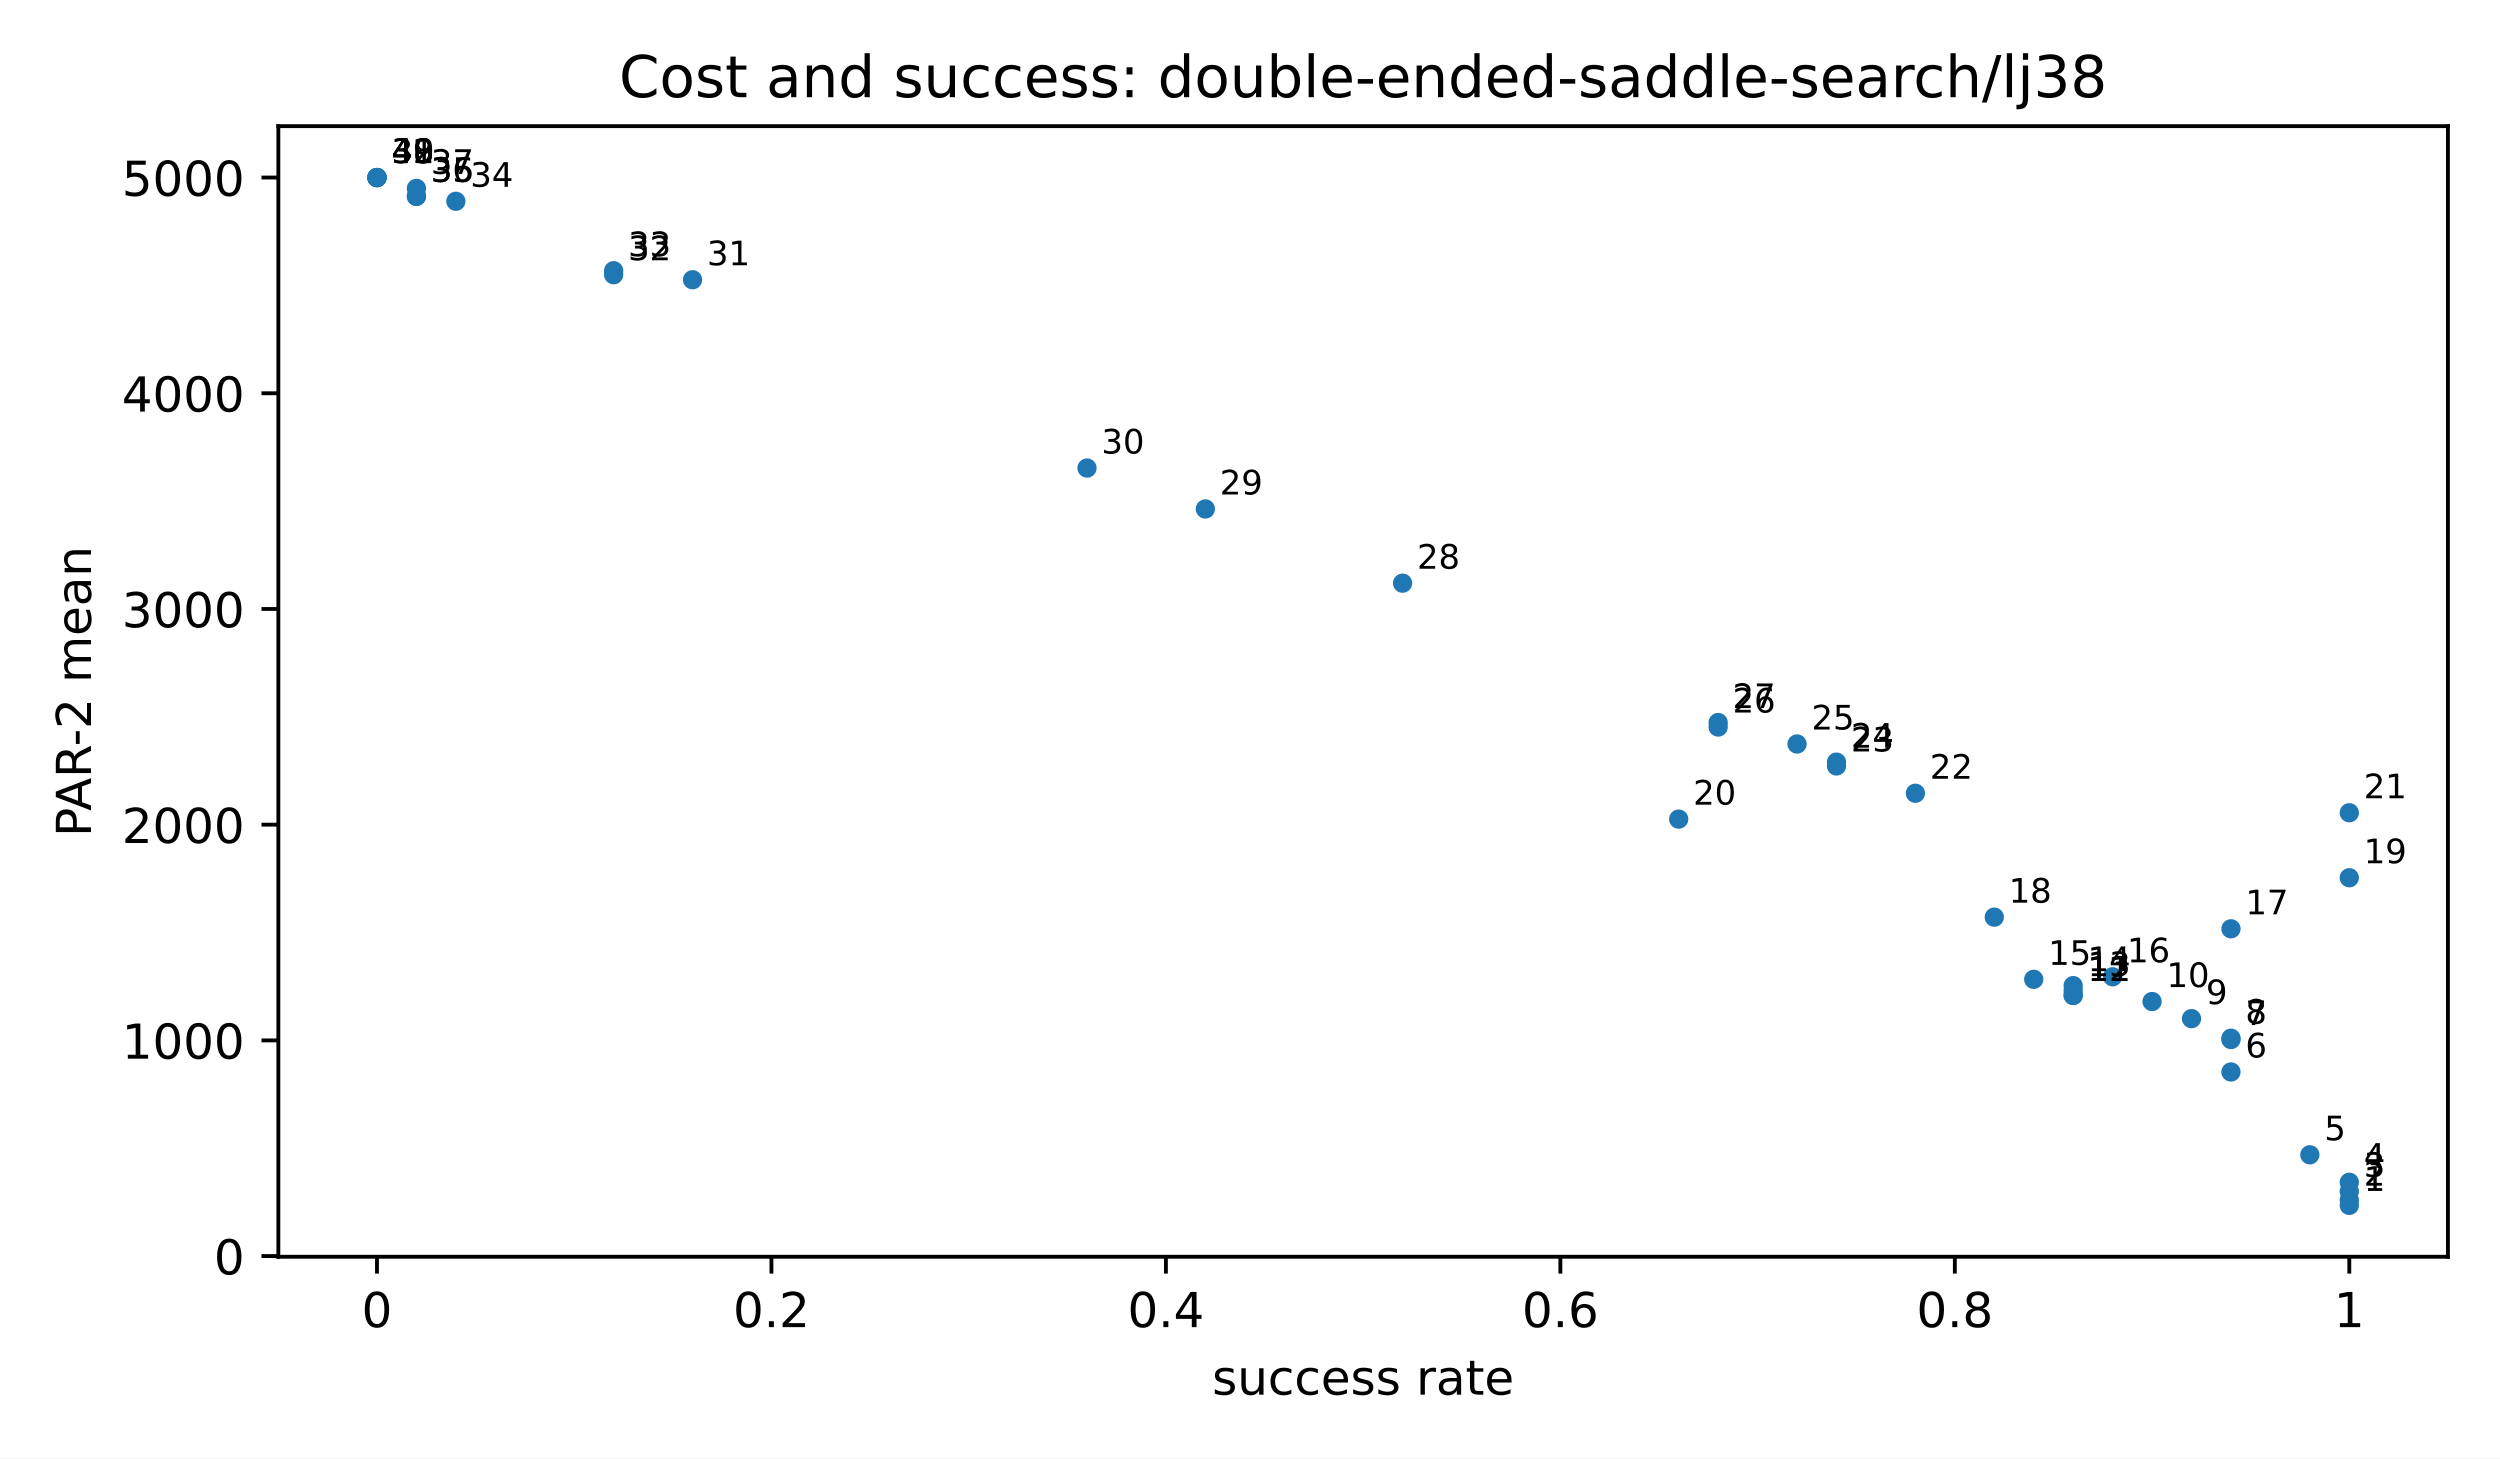
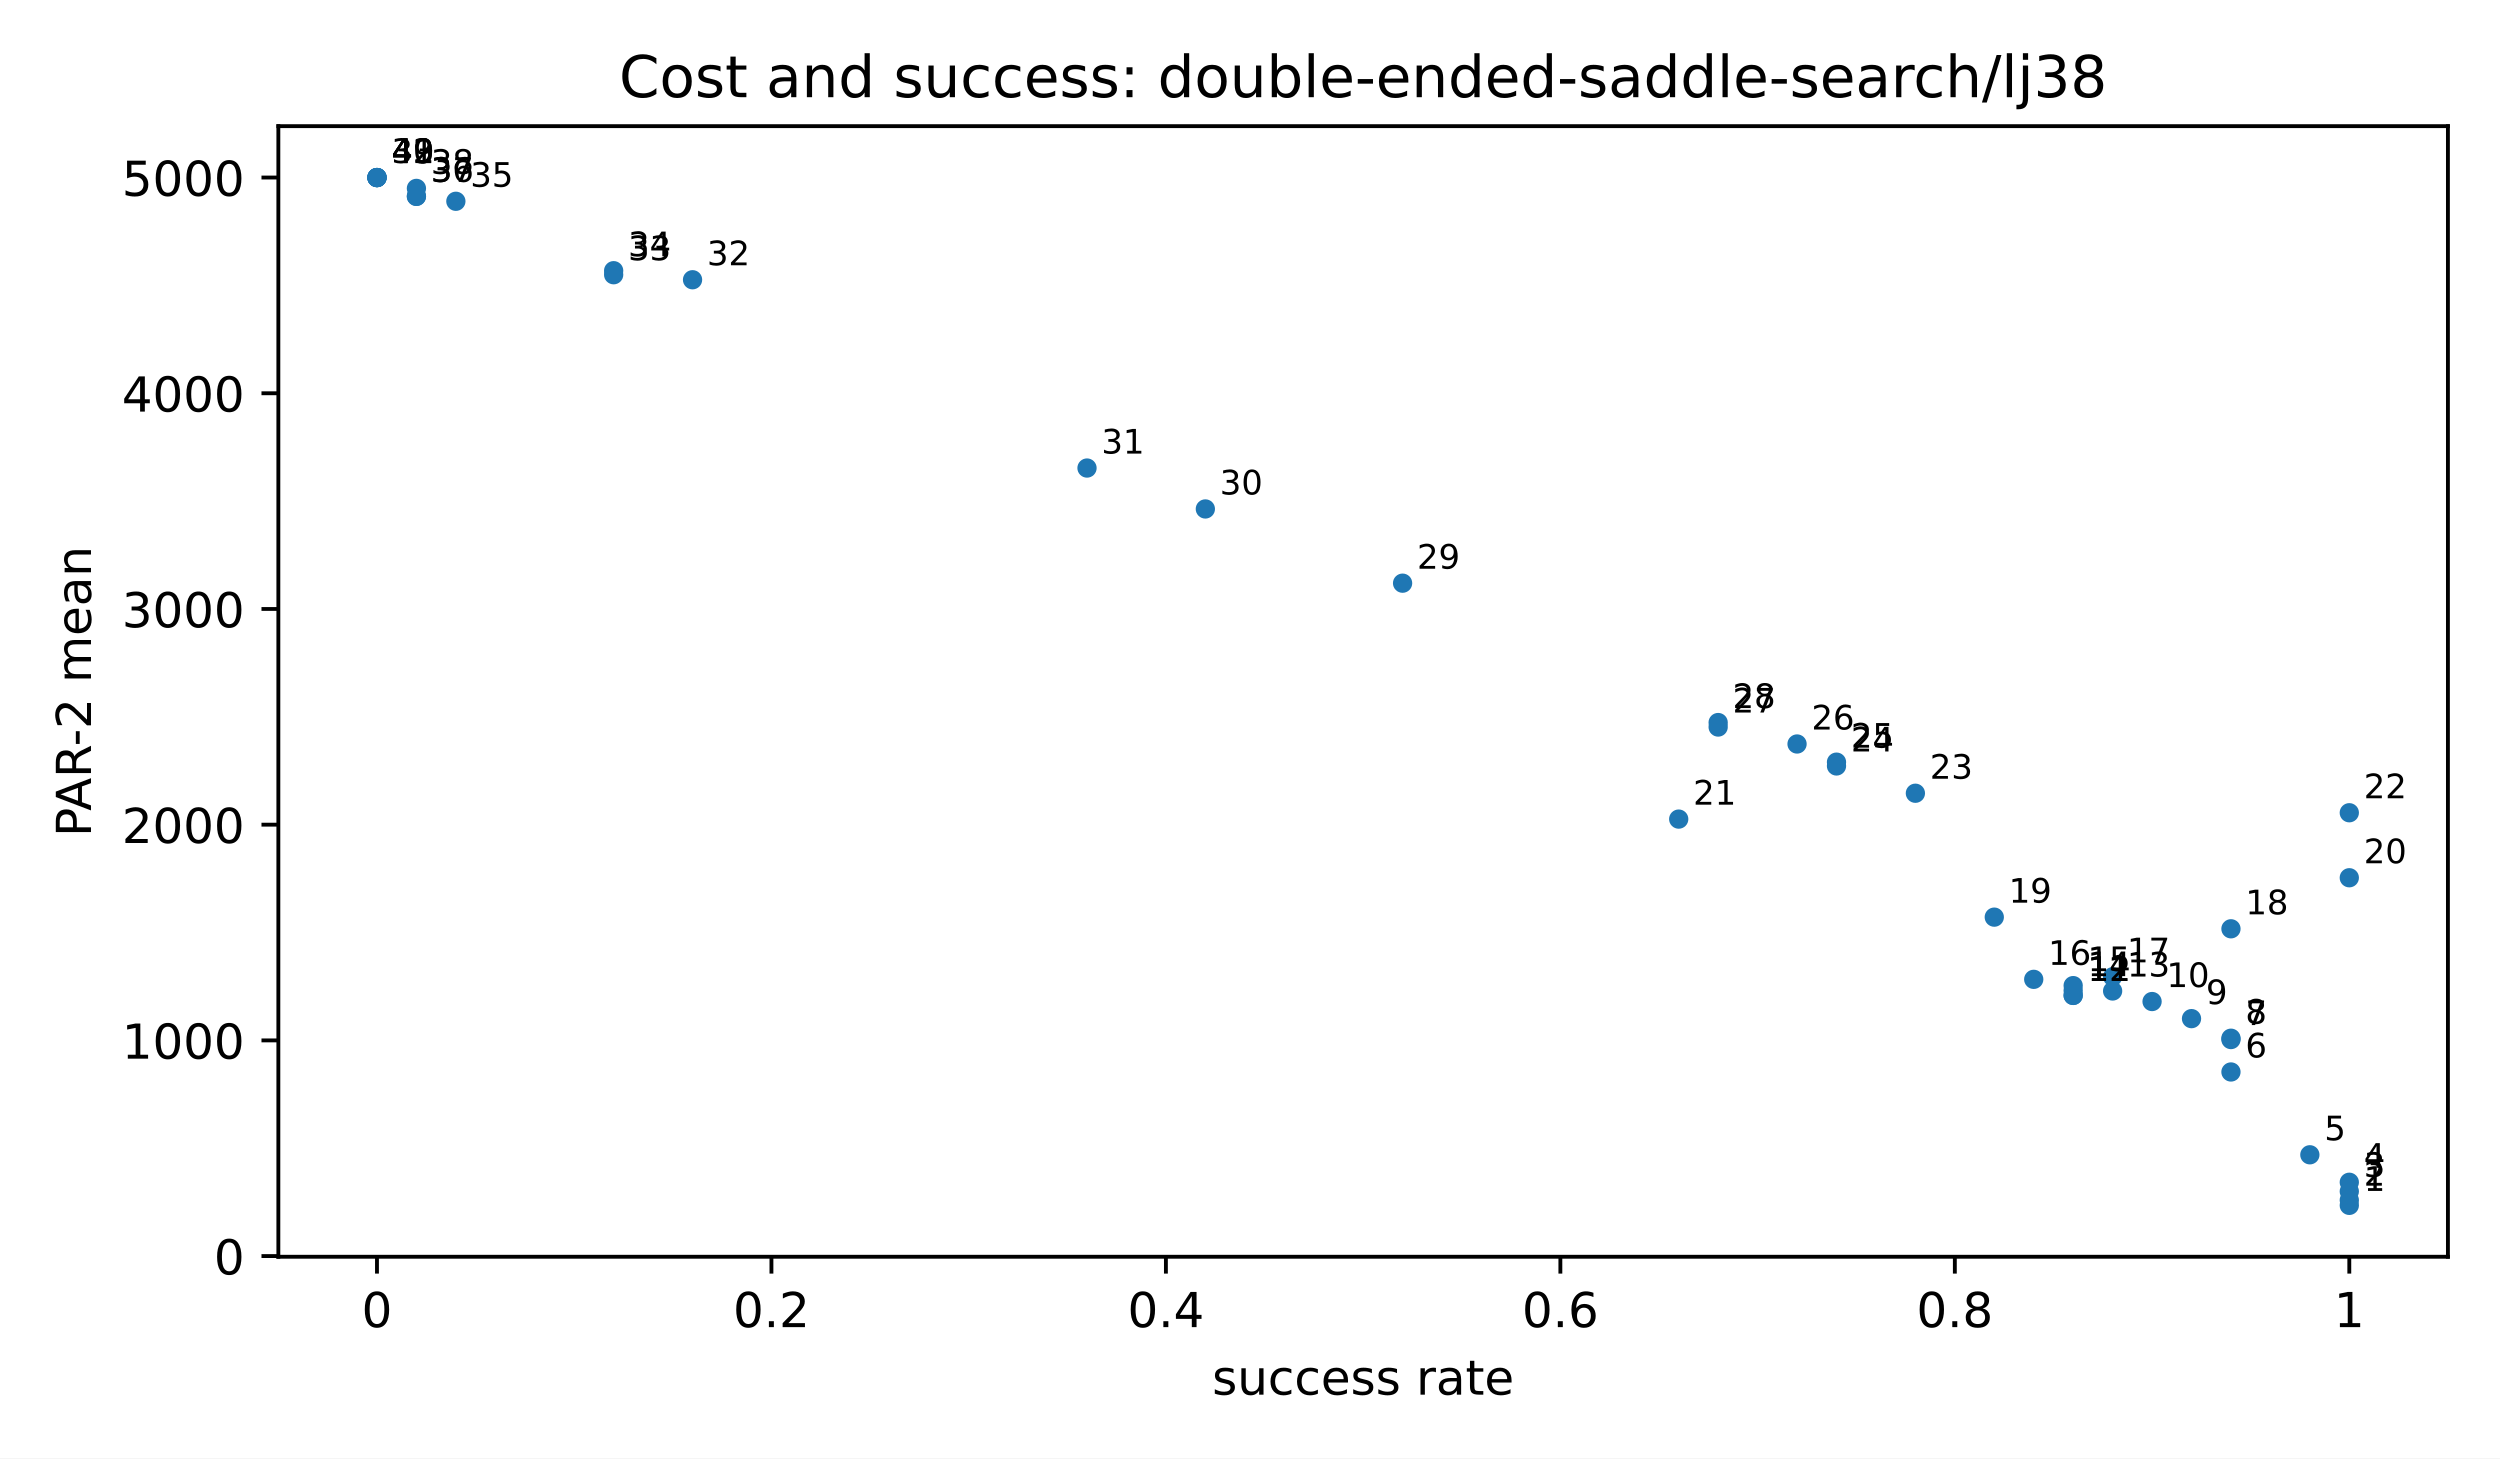
<svg xmlns="http://www.w3.org/2000/svg" xmlns:xlink="http://www.w3.org/1999/xlink" width="518.4pt" height="302.4pt" viewBox="0 0 518.4 302.4" version="1.1">
  <defs>
    <style type="text/css">*{stroke-linejoin: round; stroke-linecap: butt}</style>
  </defs>
  <g id="figure_1">
    <g id="patch_1">
      <path d="M 0 302.4  L 518.4 302.4  L 518.4 0  L 0 0  z " style="fill: #ffffff" />
    </g>
    <g id="axes_1">
      <g id="patch_2">
        <path d="M 57.72 260.6  L 507.6 260.6  L 507.6 26.16  L 57.72 26.16  z " style="fill: #ffffff" />
      </g>
      <g id="PathCollection_1">
        <defs>
          <path id="m2d8934182f" d="M 0 2  C 0.53 2 1.039 1.789 1.414 1.414  C 1.789 1.039 2 0.53 2 0  C 2 -0.53 1.789 -1.039 1.414 -1.414  C 1.039 -1.789 0.53 -2 0 -2  C -0.53 -2 -1.039 -1.789 -1.414 -1.414  C -1.789 -1.039 -2 -0.53 -2 0  C -2 0.53 -1.789 1.039 -1.414 1.414  C -1.039 1.789 -0.53 2 0 2  z " />
        </defs>
        <g clip-path="url(#pfbca4baf77)">
          <use xlink:href="#m2d8934182f" x="487.151" y="249.944" style="fill: #1f77b4" />
          <use xlink:href="#m2d8934182f" x="487.151" y="248.858" style="fill: #1f77b4" />
          <use xlink:href="#m2d8934182f" x="487.151" y="247.053" style="fill: #1f77b4" />
          <use xlink:href="#m2d8934182f" x="487.151" y="245.154" style="fill: #1f77b4" />
          <use xlink:href="#m2d8934182f" x="478.971" y="239.457" style="fill: #1f77b4" />
          <use xlink:href="#m2d8934182f" x="462.612" y="222.285" style="fill: #1f77b4" />
          <use xlink:href="#m2d8934182f" x="462.612" y="215.561" style="fill: #1f77b4" />
          <use xlink:href="#m2d8934182f" x="462.612" y="215.284" style="fill: #1f77b4" />
          <use xlink:href="#m2d8934182f" x="454.432" y="211.224" style="fill: #1f77b4" />
          <use xlink:href="#m2d8934182f" x="446.253" y="207.679" style="fill: #1f77b4" />
          <use xlink:href="#m2d8934182f" x="429.893" y="206.412" style="fill: #1f77b4" />
          <use xlink:href="#m2d8934182f" x="429.893" y="206.407" style="fill: #1f77b4" />
+           <use xlink:href="#m2d8934182f" x="438.073" y="205.493" style="fill: #1f77b4" />
          <use xlink:href="#m2d8934182f" x="429.893" y="205.411" style="fill: #1f77b4" />
          <use xlink:href="#m2d8934182f" x="429.893" y="204.377" style="fill: #1f77b4" />
          <use xlink:href="#m2d8934182f" x="421.714" y="203.077" style="fill: #1f77b4" />
          <use xlink:href="#m2d8934182f" x="438.073" y="202.546" style="fill: #1f77b4" />
          <use xlink:href="#m2d8934182f" x="462.612" y="192.596" style="fill: #1f77b4" />
          <use xlink:href="#m2d8934182f" x="413.534" y="190.179" style="fill: #1f77b4" />
          <use xlink:href="#m2d8934182f" x="487.151" y="182.01" style="fill: #1f77b4" />
          <use xlink:href="#m2d8934182f" x="348.097" y="169.848" style="fill: #1f77b4" />
          <use xlink:href="#m2d8934182f" x="487.151" y="168.531" style="fill: #1f77b4" />
          <use xlink:href="#m2d8934182f" x="397.175" y="164.487" style="fill: #1f77b4" />
          <use xlink:href="#m2d8934182f" x="380.816" y="158.83" style="fill: #1f77b4" />
          <use xlink:href="#m2d8934182f" x="380.816" y="158.04" style="fill: #1f77b4" />
          <use xlink:href="#m2d8934182f" x="372.636" y="154.274" style="fill: #1f77b4" />
          <use xlink:href="#m2d8934182f" x="356.277" y="150.758" style="fill: #1f77b4" />
          <use xlink:href="#m2d8934182f" x="356.277" y="149.827" style="fill: #1f77b4" />
          <use xlink:href="#m2d8934182f" x="290.84" y="120.928" style="fill: #1f77b4" />
          <use xlink:href="#m2d8934182f" x="249.941" y="105.537" style="fill: #1f77b4" />
          <use xlink:href="#m2d8934182f" x="225.403" y="97.053" style="fill: #1f77b4" />
          <use xlink:href="#m2d8934182f" x="143.606" y="58.009" style="fill: #1f77b4" />
          <use xlink:href="#m2d8934182f" x="127.247" y="56.968" style="fill: #1f77b4" />
          <use xlink:href="#m2d8934182f" x="127.247" y="56.133" style="fill: #1f77b4" />
          <use xlink:href="#m2d8934182f" x="94.528" y="41.738" style="fill: #1f77b4" />
          <use xlink:href="#m2d8934182f" x="86.349" y="40.715" style="fill: #1f77b4" />
          <use xlink:href="#m2d8934182f" x="86.349" y="40.715" style="fill: #1f77b4" />
          <use xlink:href="#m2d8934182f" x="86.349" y="39.066" style="fill: #1f77b4" />
          <use xlink:href="#m2d8934182f" x="78.169" y="36.816" style="fill: #1f77b4" />
          <use xlink:href="#m2d8934182f" x="78.169" y="36.816" style="fill: #1f77b4" />
          <use xlink:href="#m2d8934182f" x="78.169" y="36.816" style="fill: #1f77b4" />
          <use xlink:href="#m2d8934182f" x="78.169" y="36.816" style="fill: #1f77b4" />
          <use xlink:href="#m2d8934182f" x="78.169" y="36.816" style="fill: #1f77b4" />
        </g>
      </g>
      <g id="matplotlib.axis_1">
        <g id="xtick_1">
          <g id="line2d_1">
            <defs>
              <path id="m8ea4d47d77" d="M 0 0  L 0 3.5  " style="stroke: #000000; stroke-width: 0.8" />
            </defs>
            <g>
              <use xlink:href="#m8ea4d47d77" x="78.169" y="260.6" style="stroke: #000000; stroke-width: 0.8" />
            </g>
          </g>
          <g id="text_1">
            <text style="font-size: 10px; font-family: 'DejaVu Sans', 'Bitstream Vera Sans', 'Computer Modern Sans Serif', 'Lucida Grande', 'Verdana', 'Geneva', 'Lucid', 'Arial', 'Helvetica', 'Avant Garde', sans-serif; text-anchor: middle" x="78.169" y="275.198" transform="rotate(-0 78.16909 275.1977)">0</text>
          </g>
        </g>
        <g id="xtick_2">
          <g id="line2d_2">
            <g>
              <use xlink:href="#m8ea4d47d77" x="159.965" y="260.6" style="stroke: #000000; stroke-width: 0.8" />
            </g>
          </g>
          <g id="text_2">
            <text style="font-size: 10px; font-family: 'DejaVu Sans', 'Bitstream Vera Sans', 'Computer Modern Sans Serif', 'Lucida Grande', 'Verdana', 'Geneva', 'Lucid', 'Arial', 'Helvetica', 'Avant Garde', sans-serif; text-anchor: middle" x="159.965" y="275.198" transform="rotate(-0 159.9655 275.1977)">0.2</text>
          </g>
        </g>
        <g id="xtick_3">
          <g id="line2d_3">
            <g>
              <use xlink:href="#m8ea4d47d77" x="241.762" y="260.6" style="stroke: #000000; stroke-width: 0.8" />
            </g>
          </g>
          <g id="text_3">
            <text style="font-size: 10px; font-family: 'DejaVu Sans', 'Bitstream Vera Sans', 'Computer Modern Sans Serif', 'Lucida Grande', 'Verdana', 'Geneva', 'Lucid', 'Arial', 'Helvetica', 'Avant Garde', sans-serif; text-anchor: middle" x="241.762" y="275.198" transform="rotate(-0 241.7618 275.1977)">0.4</text>
          </g>
        </g>
        <g id="xtick_4">
          <g id="line2d_4">
            <g>
              <use xlink:href="#m8ea4d47d77" x="323.558" y="260.6" style="stroke: #000000; stroke-width: 0.8" />
            </g>
          </g>
          <g id="text_4">
            <text style="font-size: 10px; font-family: 'DejaVu Sans', 'Bitstream Vera Sans', 'Computer Modern Sans Serif', 'Lucida Grande', 'Verdana', 'Geneva', 'Lucid', 'Arial', 'Helvetica', 'Avant Garde', sans-serif; text-anchor: middle" x="323.558" y="275.198" transform="rotate(-0 323.5582 275.1977)">0.6</text>
          </g>
        </g>
        <g id="xtick_5">
          <g id="line2d_5">
            <g>
              <use xlink:href="#m8ea4d47d77" x="405.355" y="260.6" style="stroke: #000000; stroke-width: 0.8" />
            </g>
          </g>
          <g id="text_5">
            <text style="font-size: 10px; font-family: 'DejaVu Sans', 'Bitstream Vera Sans', 'Computer Modern Sans Serif', 'Lucida Grande', 'Verdana', 'Geneva', 'Lucid', 'Arial', 'Helvetica', 'Avant Garde', sans-serif; text-anchor: middle" x="405.355" y="275.198" transform="rotate(-0 405.3545 275.1977)">0.8</text>
          </g>
        </g>
        <g id="xtick_6">
          <g id="line2d_6">
            <g>
              <use xlink:href="#m8ea4d47d77" x="487.151" y="260.6" style="stroke: #000000; stroke-width: 0.8" />
            </g>
          </g>
          <g id="text_6">
            <text style="font-size: 10px; font-family: 'DejaVu Sans', 'Bitstream Vera Sans', 'Computer Modern Sans Serif', 'Lucida Grande', 'Verdana', 'Geneva', 'Lucid', 'Arial', 'Helvetica', 'Avant Garde', sans-serif; text-anchor: middle" x="487.151" y="275.198" transform="rotate(-0 487.1509 275.1977)">1</text>
          </g>
        </g>
        <g id="text_7">
          <text style="font-size: 10px; font-family: 'DejaVu Sans', 'Bitstream Vera Sans', 'Computer Modern Sans Serif', 'Lucida Grande', 'Verdana', 'Geneva', 'Lucid', 'Arial', 'Helvetica', 'Avant Garde', sans-serif; text-anchor: middle" x="282.66" y="289.198" transform="rotate(-0 282.66 289.1977)">success rate</text>
        </g>
      </g>
      <g id="matplotlib.axis_2">
        <g id="ytick_1">
          <g id="line2d_7">
            <defs>
              <path id="md659df78fa" d="M 0 0  L -3.5 0  " style="stroke: #000000; stroke-width: 0.8" />
            </defs>
            <g>
              <use xlink:href="#md659df78fa" x="57.72" y="260.464" style="stroke: #000000; stroke-width: 0.8" />
            </g>
          </g>
          <g id="text_8">
            <text style="font-size: 10px; font-family: 'DejaVu Sans', 'Bitstream Vera Sans', 'Computer Modern Sans Serif', 'Lucida Grande', 'Verdana', 'Geneva', 'Lucid', 'Arial', 'Helvetica', 'Avant Garde', sans-serif; text-anchor: end" x="50.72" y="264.263" transform="rotate(-0 50.72 264.2629)">0</text>
          </g>
        </g>
        <g id="ytick_2">
          <g id="line2d_8">
            <g>
              <use xlink:href="#md659df78fa" x="57.72" y="215.734" style="stroke: #000000; stroke-width: 0.8" />
            </g>
          </g>
          <g id="text_9">
            <text style="font-size: 10px; font-family: 'DejaVu Sans', 'Bitstream Vera Sans', 'Computer Modern Sans Serif', 'Lucida Grande', 'Verdana', 'Geneva', 'Lucid', 'Arial', 'Helvetica', 'Avant Garde', sans-serif; text-anchor: end" x="50.72" y="219.533" transform="rotate(-0 50.72 219.5333)">1000</text>
          </g>
        </g>
        <g id="ytick_3">
          <g id="line2d_9">
            <g>
              <use xlink:href="#md659df78fa" x="57.72" y="171.005" style="stroke: #000000; stroke-width: 0.8" />
            </g>
          </g>
          <g id="text_10">
            <text style="font-size: 10px; font-family: 'DejaVu Sans', 'Bitstream Vera Sans', 'Computer Modern Sans Serif', 'Lucida Grande', 'Verdana', 'Geneva', 'Lucid', 'Arial', 'Helvetica', 'Avant Garde', sans-serif; text-anchor: end" x="50.72" y="174.804" transform="rotate(-0 50.72 174.8038)">2000</text>
          </g>
        </g>
        <g id="ytick_4">
          <g id="line2d_10">
            <g>
              <use xlink:href="#md659df78fa" x="57.72" y="126.275" style="stroke: #000000; stroke-width: 0.8" />
            </g>
          </g>
          <g id="text_11">
            <text style="font-size: 10px; font-family: 'DejaVu Sans', 'Bitstream Vera Sans', 'Computer Modern Sans Serif', 'Lucida Grande', 'Verdana', 'Geneva', 'Lucid', 'Arial', 'Helvetica', 'Avant Garde', sans-serif; text-anchor: end" x="50.72" y="130.074" transform="rotate(-0 50.72 130.0743)">3000</text>
          </g>
        </g>
        <g id="ytick_5">
          <g id="line2d_11">
            <g>
              <use xlink:href="#md659df78fa" x="57.72" y="81.546" style="stroke: #000000; stroke-width: 0.8" />
            </g>
          </g>
          <g id="text_12">
            <text style="font-size: 10px; font-family: 'DejaVu Sans', 'Bitstream Vera Sans', 'Computer Modern Sans Serif', 'Lucida Grande', 'Verdana', 'Geneva', 'Lucid', 'Arial', 'Helvetica', 'Avant Garde', sans-serif; text-anchor: end" x="50.72" y="85.345" transform="rotate(-0 50.72 85.34472)">4000</text>
          </g>
        </g>
        <g id="ytick_6">
          <g id="line2d_12">
            <g>
              <use xlink:href="#md659df78fa" x="57.72" y="36.816" style="stroke: #000000; stroke-width: 0.8" />
            </g>
          </g>
          <g id="text_13">
            <text style="font-size: 10px; font-family: 'DejaVu Sans', 'Bitstream Vera Sans', 'Computer Modern Sans Serif', 'Lucida Grande', 'Verdana', 'Geneva', 'Lucid', 'Arial', 'Helvetica', 'Avant Garde', sans-serif; text-anchor: end" x="50.72" y="40.615" transform="rotate(-0 50.72 40.61519)">5000</text>
          </g>
        </g>
        <g id="text_14">
          <text style="font-size: 10px; font-family: 'DejaVu Sans', 'Bitstream Vera Sans', 'Computer Modern Sans Serif', 'Lucida Grande', 'Verdana', 'Geneva', 'Lucid', 'Arial', 'Helvetica', 'Avant Garde', sans-serif; text-anchor: middle" x="18.868" y="143.38" transform="rotate(-90 18.86766 143.38)">PAR-2 mean</text>
        </g>
      </g>
      <g id="patch_3">
        <path d="M 57.72 260.6  L 57.72 26.16  " style="fill: none; stroke: #000000; stroke-width: 0.8; stroke-linejoin: miter; stroke-linecap: square" />
      </g>
      <g id="patch_4">
        <path d="M 507.6 260.6  L 507.6 26.16  " style="fill: none; stroke: #000000; stroke-width: 0.8; stroke-linejoin: miter; stroke-linecap: square" />
      </g>
      <g id="patch_5">
        <path d="M 57.72 260.6  L 507.6 260.6  " style="fill: none; stroke: #000000; stroke-width: 0.8; stroke-linejoin: miter; stroke-linecap: square" />
      </g>
      <g id="patch_6">
        <path d="M 57.72 26.16  L 507.6 26.16  " style="fill: none; stroke: #000000; stroke-width: 0.8; stroke-linejoin: miter; stroke-linecap: square" />
      </g>
      <g id="text_15">
        <text style="font-size: 7px; font-family: 'DejaVu Sans', 'Bitstream Vera Sans', 'Computer Modern Sans Serif', 'Lucida Grande', 'Verdana', 'Geneva', 'Lucid', 'Arial', 'Helvetica', 'Avant Garde', sans-serif; text-anchor: start" x="490.151" y="246.944" transform="rotate(-0 490.1509 246.9436)">1</text>
      </g>
      <g id="text_16">
        <text style="font-size: 7px; font-family: 'DejaVu Sans', 'Bitstream Vera Sans', 'Computer Modern Sans Serif', 'Lucida Grande', 'Verdana', 'Geneva', 'Lucid', 'Arial', 'Helvetica', 'Avant Garde', sans-serif; text-anchor: start" x="490.151" y="245.858" transform="rotate(-0 490.1509 245.8585)">2</text>
      </g>
      <g id="text_17">
        <text style="font-size: 7px; font-family: 'DejaVu Sans', 'Bitstream Vera Sans', 'Computer Modern Sans Serif', 'Lucida Grande', 'Verdana', 'Geneva', 'Lucid', 'Arial', 'Helvetica', 'Avant Garde', sans-serif; text-anchor: start" x="490.151" y="244.053" transform="rotate(-0 490.1509 244.0532)">3</text>
      </g>
      <g id="text_18">
        <text style="font-size: 7px; font-family: 'DejaVu Sans', 'Bitstream Vera Sans', 'Computer Modern Sans Serif', 'Lucida Grande', 'Verdana', 'Geneva', 'Lucid', 'Arial', 'Helvetica', 'Avant Garde', sans-serif; text-anchor: start" x="490.151" y="242.154" transform="rotate(-0 490.1509 242.154)">4</text>
      </g>
      <g id="text_19">
        <text style="font-size: 7px; font-family: 'DejaVu Sans', 'Bitstream Vera Sans', 'Computer Modern Sans Serif', 'Lucida Grande', 'Verdana', 'Geneva', 'Lucid', 'Arial', 'Helvetica', 'Avant Garde', sans-serif; text-anchor: start" x="481.971" y="236.457" transform="rotate(-0 481.9713 236.4572)">5</text>
      </g>
      <g id="text_20">
        <text style="font-size: 7px; font-family: 'DejaVu Sans', 'Bitstream Vera Sans', 'Computer Modern Sans Serif', 'Lucida Grande', 'Verdana', 'Geneva', 'Lucid', 'Arial', 'Helvetica', 'Avant Garde', sans-serif; text-anchor: start" x="465.612" y="219.285" transform="rotate(-0 465.612 219.2847)">6</text>
      </g>
      <g id="text_21">
        <text style="font-size: 7px; font-family: 'DejaVu Sans', 'Bitstream Vera Sans', 'Computer Modern Sans Serif', 'Lucida Grande', 'Verdana', 'Geneva', 'Lucid', 'Arial', 'Helvetica', 'Avant Garde', sans-serif; text-anchor: start" x="465.612" y="212.561" transform="rotate(-0 465.612 212.5609)">7</text>
      </g>
      <g id="text_22">
        <text style="font-size: 7px; font-family: 'DejaVu Sans', 'Bitstream Vera Sans', 'Computer Modern Sans Serif', 'Lucida Grande', 'Verdana', 'Geneva', 'Lucid', 'Arial', 'Helvetica', 'Avant Garde', sans-serif; text-anchor: start" x="465.612" y="212.284" transform="rotate(-0 465.612 212.2836)">8</text>
      </g>
      <g id="text_23">
        <text style="font-size: 7px; font-family: 'DejaVu Sans', 'Bitstream Vera Sans', 'Computer Modern Sans Serif', 'Lucida Grande', 'Verdana', 'Geneva', 'Lucid', 'Arial', 'Helvetica', 'Avant Garde', sans-serif; text-anchor: start" x="457.432" y="208.224" transform="rotate(-0 457.4324 208.224)">9</text>
      </g>
      <g id="text_24">
        <text style="font-size: 7px; font-family: 'DejaVu Sans', 'Bitstream Vera Sans', 'Computer Modern Sans Serif', 'Lucida Grande', 'Verdana', 'Geneva', 'Lucid', 'Arial', 'Helvetica', 'Avant Garde', sans-serif; text-anchor: start" x="449.253" y="204.679" transform="rotate(-0 449.2527 204.6787)">10</text>
      </g>
      <g id="text_25">
        <text style="font-size: 7px; font-family: 'DejaVu Sans', 'Bitstream Vera Sans', 'Computer Modern Sans Serif', 'Lucida Grande', 'Verdana', 'Geneva', 'Lucid', 'Arial', 'Helvetica', 'Avant Garde', sans-serif; text-anchor: start" x="432.893" y="203.412" transform="rotate(-0 432.8935 203.412)">11</text>
      </g>
      <g id="text_26">
        <text style="font-size: 7px; font-family: 'DejaVu Sans', 'Bitstream Vera Sans', 'Computer Modern Sans Serif', 'Lucida Grande', 'Verdana', 'Geneva', 'Lucid', 'Arial', 'Helvetica', 'Avant Garde', sans-serif; text-anchor: start" x="432.893" y="203.407" transform="rotate(-0 432.8935 203.4075)">12</text>
      </g>
      <g id="text_27">
-         <text style="font-size: 7px; font-family: 'DejaVu Sans', 'Bitstream Vera Sans', 'Computer Modern Sans Serif', 'Lucida Grande', 'Verdana', 'Geneva', 'Lucid', 'Arial', 'Helvetica', 'Avant Garde', sans-serif; text-anchor: start" x="432.893" y="202.411" transform="rotate(-0 432.8935 202.4109)">13</text>
+         <text style="font-size: 7px; font-family: 'DejaVu Sans', 'Bitstream Vera Sans', 'Computer Modern Sans Serif', 'Lucida Grande', 'Verdana', 'Geneva', 'Lucid', 'Arial', 'Helvetica', 'Avant Garde', sans-serif; text-anchor: start" x="441.073" y="202.493" transform="rotate(-0 441.0731 202.4932)">13</text>
      </g>
      <g id="text_28">
-         <text style="font-size: 7px; font-family: 'DejaVu Sans', 'Bitstream Vera Sans', 'Computer Modern Sans Serif', 'Lucida Grande', 'Verdana', 'Geneva', 'Lucid', 'Arial', 'Helvetica', 'Avant Garde', sans-serif; text-anchor: start" x="432.893" y="201.377" transform="rotate(-0 432.8935 201.3768)">14</text>
+         <text style="font-size: 7px; font-family: 'DejaVu Sans', 'Bitstream Vera Sans', 'Computer Modern Sans Serif', 'Lucida Grande', 'Verdana', 'Geneva', 'Lucid', 'Arial', 'Helvetica', 'Avant Garde', sans-serif; text-anchor: start" x="432.893" y="202.411" transform="rotate(-0 432.8935 202.4109)">14</text>
      </g>
      <g id="text_29">
-         <text style="font-size: 7px; font-family: 'DejaVu Sans', 'Bitstream Vera Sans', 'Computer Modern Sans Serif', 'Lucida Grande', 'Verdana', 'Geneva', 'Lucid', 'Arial', 'Helvetica', 'Avant Garde', sans-serif; text-anchor: start" x="424.714" y="200.077" transform="rotate(-0 424.7138 200.0769)">15</text>
+         <text style="font-size: 7px; font-family: 'DejaVu Sans', 'Bitstream Vera Sans', 'Computer Modern Sans Serif', 'Lucida Grande', 'Verdana', 'Geneva', 'Lucid', 'Arial', 'Helvetica', 'Avant Garde', sans-serif; text-anchor: start" x="432.893" y="201.377" transform="rotate(-0 432.8935 201.3768)">15</text>
      </g>
      <g id="text_30">
-         <text style="font-size: 7px; font-family: 'DejaVu Sans', 'Bitstream Vera Sans', 'Computer Modern Sans Serif', 'Lucida Grande', 'Verdana', 'Geneva', 'Lucid', 'Arial', 'Helvetica', 'Avant Garde', sans-serif; text-anchor: start" x="441.073" y="199.546" transform="rotate(-0 441.0731 199.5455)">16</text>
+         <text style="font-size: 7px; font-family: 'DejaVu Sans', 'Bitstream Vera Sans', 'Computer Modern Sans Serif', 'Lucida Grande', 'Verdana', 'Geneva', 'Lucid', 'Arial', 'Helvetica', 'Avant Garde', sans-serif; text-anchor: start" x="424.714" y="200.077" transform="rotate(-0 424.7138 200.0769)">16</text>
      </g>
      <g id="text_31">
-         <text style="font-size: 7px; font-family: 'DejaVu Sans', 'Bitstream Vera Sans', 'Computer Modern Sans Serif', 'Lucida Grande', 'Verdana', 'Geneva', 'Lucid', 'Arial', 'Helvetica', 'Avant Garde', sans-serif; text-anchor: start" x="465.612" y="189.596" transform="rotate(-0 465.612 189.5959)">17</text>
+         <text style="font-size: 7px; font-family: 'DejaVu Sans', 'Bitstream Vera Sans', 'Computer Modern Sans Serif', 'Lucida Grande', 'Verdana', 'Geneva', 'Lucid', 'Arial', 'Helvetica', 'Avant Garde', sans-serif; text-anchor: start" x="441.073" y="199.546" transform="rotate(-0 441.0731 199.5455)">17</text>
      </g>
      <g id="text_32">
-         <text style="font-size: 7px; font-family: 'DejaVu Sans', 'Bitstream Vera Sans', 'Computer Modern Sans Serif', 'Lucida Grande', 'Verdana', 'Geneva', 'Lucid', 'Arial', 'Helvetica', 'Avant Garde', sans-serif; text-anchor: start" x="416.534" y="187.179" transform="rotate(-0 416.5342 187.1787)">18</text>
+         <text style="font-size: 7px; font-family: 'DejaVu Sans', 'Bitstream Vera Sans', 'Computer Modern Sans Serif', 'Lucida Grande', 'Verdana', 'Geneva', 'Lucid', 'Arial', 'Helvetica', 'Avant Garde', sans-serif; text-anchor: start" x="465.612" y="189.596" transform="rotate(-0 465.612 189.5959)">18</text>
      </g>
      <g id="text_33">
-         <text style="font-size: 7px; font-family: 'DejaVu Sans', 'Bitstream Vera Sans', 'Computer Modern Sans Serif', 'Lucida Grande', 'Verdana', 'Geneva', 'Lucid', 'Arial', 'Helvetica', 'Avant Garde', sans-serif; text-anchor: start" x="490.151" y="179.01" transform="rotate(-0 490.1509 179.0102)">19</text>
+         <text style="font-size: 7px; font-family: 'DejaVu Sans', 'Bitstream Vera Sans', 'Computer Modern Sans Serif', 'Lucida Grande', 'Verdana', 'Geneva', 'Lucid', 'Arial', 'Helvetica', 'Avant Garde', sans-serif; text-anchor: start" x="416.534" y="187.179" transform="rotate(-0 416.5342 187.1787)">19</text>
      </g>
      <g id="text_34">
-         <text style="font-size: 7px; font-family: 'DejaVu Sans', 'Bitstream Vera Sans', 'Computer Modern Sans Serif', 'Lucida Grande', 'Verdana', 'Geneva', 'Lucid', 'Arial', 'Helvetica', 'Avant Garde', sans-serif; text-anchor: start" x="351.097" y="166.848" transform="rotate(-0 351.0971 166.8483)">20</text>
+         <text style="font-size: 7px; font-family: 'DejaVu Sans', 'Bitstream Vera Sans', 'Computer Modern Sans Serif', 'Lucida Grande', 'Verdana', 'Geneva', 'Lucid', 'Arial', 'Helvetica', 'Avant Garde', sans-serif; text-anchor: start" x="490.151" y="179.01" transform="rotate(-0 490.1509 179.0102)">20</text>
      </g>
      <g id="text_35">
-         <text style="font-size: 7px; font-family: 'DejaVu Sans', 'Bitstream Vera Sans', 'Computer Modern Sans Serif', 'Lucida Grande', 'Verdana', 'Geneva', 'Lucid', 'Arial', 'Helvetica', 'Avant Garde', sans-serif; text-anchor: start" x="490.151" y="165.531" transform="rotate(-0 490.1509 165.5314)">21</text>
+         <text style="font-size: 7px; font-family: 'DejaVu Sans', 'Bitstream Vera Sans', 'Computer Modern Sans Serif', 'Lucida Grande', 'Verdana', 'Geneva', 'Lucid', 'Arial', 'Helvetica', 'Avant Garde', sans-serif; text-anchor: start" x="351.097" y="166.848" transform="rotate(-0 351.0971 166.8483)">21</text>
      </g>
      <g id="text_36">
-         <text style="font-size: 7px; font-family: 'DejaVu Sans', 'Bitstream Vera Sans', 'Computer Modern Sans Serif', 'Lucida Grande', 'Verdana', 'Geneva', 'Lucid', 'Arial', 'Helvetica', 'Avant Garde', sans-serif; text-anchor: start" x="400.175" y="161.487" transform="rotate(-0 400.1749 161.487)">22</text>
+         <text style="font-size: 7px; font-family: 'DejaVu Sans', 'Bitstream Vera Sans', 'Computer Modern Sans Serif', 'Lucida Grande', 'Verdana', 'Geneva', 'Lucid', 'Arial', 'Helvetica', 'Avant Garde', sans-serif; text-anchor: start" x="490.151" y="165.531" transform="rotate(-0 490.1509 165.5314)">22</text>
      </g>
      <g id="text_37">
-         <text style="font-size: 7px; font-family: 'DejaVu Sans', 'Bitstream Vera Sans', 'Computer Modern Sans Serif', 'Lucida Grande', 'Verdana', 'Geneva', 'Lucid', 'Arial', 'Helvetica', 'Avant Garde', sans-serif; text-anchor: start" x="383.816" y="155.83" transform="rotate(-0 383.8156 155.8305)">23</text>
+         <text style="font-size: 7px; font-family: 'DejaVu Sans', 'Bitstream Vera Sans', 'Computer Modern Sans Serif', 'Lucida Grande', 'Verdana', 'Geneva', 'Lucid', 'Arial', 'Helvetica', 'Avant Garde', sans-serif; text-anchor: start" x="400.175" y="161.487" transform="rotate(-0 400.1749 161.487)">23</text>
      </g>
      <g id="text_38">
-         <text style="font-size: 7px; font-family: 'DejaVu Sans', 'Bitstream Vera Sans', 'Computer Modern Sans Serif', 'Lucida Grande', 'Verdana', 'Geneva', 'Lucid', 'Arial', 'Helvetica', 'Avant Garde', sans-serif; text-anchor: start" x="383.816" y="155.04" transform="rotate(-0 383.8156 155.0397)">24</text>
+         <text style="font-size: 7px; font-family: 'DejaVu Sans', 'Bitstream Vera Sans', 'Computer Modern Sans Serif', 'Lucida Grande', 'Verdana', 'Geneva', 'Lucid', 'Arial', 'Helvetica', 'Avant Garde', sans-serif; text-anchor: start" x="383.816" y="155.83" transform="rotate(-0 383.8156 155.8305)">24</text>
      </g>
      <g id="text_39">
-         <text style="font-size: 7px; font-family: 'DejaVu Sans', 'Bitstream Vera Sans', 'Computer Modern Sans Serif', 'Lucida Grande', 'Verdana', 'Geneva', 'Lucid', 'Arial', 'Helvetica', 'Avant Garde', sans-serif; text-anchor: start" x="375.636" y="151.274" transform="rotate(-0 375.636 151.2743)">25</text>
+         <text style="font-size: 7px; font-family: 'DejaVu Sans', 'Bitstream Vera Sans', 'Computer Modern Sans Serif', 'Lucida Grande', 'Verdana', 'Geneva', 'Lucid', 'Arial', 'Helvetica', 'Avant Garde', sans-serif; text-anchor: start" x="383.816" y="155.04" transform="rotate(-0 383.8156 155.0397)">25</text>
      </g>
      <g id="text_40">
-         <text style="font-size: 7px; font-family: 'DejaVu Sans', 'Bitstream Vera Sans', 'Computer Modern Sans Serif', 'Lucida Grande', 'Verdana', 'Geneva', 'Lucid', 'Arial', 'Helvetica', 'Avant Garde', sans-serif; text-anchor: start" x="359.277" y="147.758" transform="rotate(-0 359.2767 147.7577)">26</text>
+         <text style="font-size: 7px; font-family: 'DejaVu Sans', 'Bitstream Vera Sans', 'Computer Modern Sans Serif', 'Lucida Grande', 'Verdana', 'Geneva', 'Lucid', 'Arial', 'Helvetica', 'Avant Garde', sans-serif; text-anchor: start" x="375.636" y="151.274" transform="rotate(-0 375.636 151.2743)">26</text>
      </g>
      <g id="text_41">
-         <text style="font-size: 7px; font-family: 'DejaVu Sans', 'Bitstream Vera Sans', 'Computer Modern Sans Serif', 'Lucida Grande', 'Verdana', 'Geneva', 'Lucid', 'Arial', 'Helvetica', 'Avant Garde', sans-serif; text-anchor: start" x="359.277" y="146.827" transform="rotate(-0 359.2767 146.8273)">27</text>
+         <text style="font-size: 7px; font-family: 'DejaVu Sans', 'Bitstream Vera Sans', 'Computer Modern Sans Serif', 'Lucida Grande', 'Verdana', 'Geneva', 'Lucid', 'Arial', 'Helvetica', 'Avant Garde', sans-serif; text-anchor: start" x="359.277" y="147.758" transform="rotate(-0 359.2767 147.7577)">27</text>
      </g>
      <g id="text_42">
-         <text style="font-size: 7px; font-family: 'DejaVu Sans', 'Bitstream Vera Sans', 'Computer Modern Sans Serif', 'Lucida Grande', 'Verdana', 'Geneva', 'Lucid', 'Arial', 'Helvetica', 'Avant Garde', sans-serif; text-anchor: start" x="293.84" y="117.928" transform="rotate(-0 293.8396 117.9276)">28</text>
+         <text style="font-size: 7px; font-family: 'DejaVu Sans', 'Bitstream Vera Sans', 'Computer Modern Sans Serif', 'Lucida Grande', 'Verdana', 'Geneva', 'Lucid', 'Arial', 'Helvetica', 'Avant Garde', sans-serif; text-anchor: start" x="359.277" y="146.827" transform="rotate(-0 359.2767 146.8273)">28</text>
      </g>
      <g id="text_43">
-         <text style="font-size: 7px; font-family: 'DejaVu Sans', 'Bitstream Vera Sans', 'Computer Modern Sans Serif', 'Lucida Grande', 'Verdana', 'Geneva', 'Lucid', 'Arial', 'Helvetica', 'Avant Garde', sans-serif; text-anchor: start" x="252.941" y="102.537" transform="rotate(-0 252.9415 102.537)">29</text>
+         <text style="font-size: 7px; font-family: 'DejaVu Sans', 'Bitstream Vera Sans', 'Computer Modern Sans Serif', 'Lucida Grande', 'Verdana', 'Geneva', 'Lucid', 'Arial', 'Helvetica', 'Avant Garde', sans-serif; text-anchor: start" x="293.84" y="117.928" transform="rotate(-0 293.8396 117.9276)">29</text>
      </g>
      <g id="text_44">
-         <text style="font-size: 7px; font-family: 'DejaVu Sans', 'Bitstream Vera Sans', 'Computer Modern Sans Serif', 'Lucida Grande', 'Verdana', 'Geneva', 'Lucid', 'Arial', 'Helvetica', 'Avant Garde', sans-serif; text-anchor: start" x="228.403" y="94.053" transform="rotate(-0 228.4025 94.05273)">30</text>
+         <text style="font-size: 7px; font-family: 'DejaVu Sans', 'Bitstream Vera Sans', 'Computer Modern Sans Serif', 'Lucida Grande', 'Verdana', 'Geneva', 'Lucid', 'Arial', 'Helvetica', 'Avant Garde', sans-serif; text-anchor: start" x="252.941" y="102.537" transform="rotate(-0 252.9415 102.537)">30</text>
      </g>
      <g id="text_45">
-         <text style="font-size: 7px; font-family: 'DejaVu Sans', 'Bitstream Vera Sans', 'Computer Modern Sans Serif', 'Lucida Grande', 'Verdana', 'Geneva', 'Lucid', 'Arial', 'Helvetica', 'Avant Garde', sans-serif; text-anchor: start" x="146.606" y="55.009" transform="rotate(-0 146.6062 55.00922)">31</text>
+         <text style="font-size: 7px; font-family: 'DejaVu Sans', 'Bitstream Vera Sans', 'Computer Modern Sans Serif', 'Lucida Grande', 'Verdana', 'Geneva', 'Lucid', 'Arial', 'Helvetica', 'Avant Garde', sans-serif; text-anchor: start" x="228.403" y="94.053" transform="rotate(-0 228.4025 94.05273)">31</text>
      </g>
      <g id="text_46">
-         <text style="font-size: 7px; font-family: 'DejaVu Sans', 'Bitstream Vera Sans', 'Computer Modern Sans Serif', 'Lucida Grande', 'Verdana', 'Geneva', 'Lucid', 'Arial', 'Helvetica', 'Avant Garde', sans-serif; text-anchor: start" x="130.247" y="53.968" transform="rotate(-0 130.2469 53.96791)">32</text>
+         <text style="font-size: 7px; font-family: 'DejaVu Sans', 'Bitstream Vera Sans', 'Computer Modern Sans Serif', 'Lucida Grande', 'Verdana', 'Geneva', 'Lucid', 'Arial', 'Helvetica', 'Avant Garde', sans-serif; text-anchor: start" x="146.606" y="55.009" transform="rotate(-0 146.6062 55.00922)">32</text>
      </g>
      <g id="text_47">
-         <text style="font-size: 7px; font-family: 'DejaVu Sans', 'Bitstream Vera Sans', 'Computer Modern Sans Serif', 'Lucida Grande', 'Verdana', 'Geneva', 'Lucid', 'Arial', 'Helvetica', 'Avant Garde', sans-serif; text-anchor: start" x="130.247" y="53.133" transform="rotate(-0 130.2469 53.13326)">33</text>
+         <text style="font-size: 7px; font-family: 'DejaVu Sans', 'Bitstream Vera Sans', 'Computer Modern Sans Serif', 'Lucida Grande', 'Verdana', 'Geneva', 'Lucid', 'Arial', 'Helvetica', 'Avant Garde', sans-serif; text-anchor: start" x="130.247" y="53.968" transform="rotate(-0 130.2469 53.96791)">33</text>
      </g>
      <g id="text_48">
-         <text style="font-size: 7px; font-family: 'DejaVu Sans', 'Bitstream Vera Sans', 'Computer Modern Sans Serif', 'Lucida Grande', 'Verdana', 'Geneva', 'Lucid', 'Arial', 'Helvetica', 'Avant Garde', sans-serif; text-anchor: start" x="97.528" y="38.738" transform="rotate(-0 97.52836 38.73751)">34</text>
+         <text style="font-size: 7px; font-family: 'DejaVu Sans', 'Bitstream Vera Sans', 'Computer Modern Sans Serif', 'Lucida Grande', 'Verdana', 'Geneva', 'Lucid', 'Arial', 'Helvetica', 'Avant Garde', sans-serif; text-anchor: start" x="130.247" y="53.133" transform="rotate(-0 130.2469 53.13326)">34</text>
      </g>
      <g id="text_49">
-         <text style="font-size: 7px; font-family: 'DejaVu Sans', 'Bitstream Vera Sans', 'Computer Modern Sans Serif', 'Lucida Grande', 'Verdana', 'Geneva', 'Lucid', 'Arial', 'Helvetica', 'Avant Garde', sans-serif; text-anchor: start" x="89.349" y="37.715" transform="rotate(-0 89.34873 37.71499)">35</text>
+         <text style="font-size: 7px; font-family: 'DejaVu Sans', 'Bitstream Vera Sans', 'Computer Modern Sans Serif', 'Lucida Grande', 'Verdana', 'Geneva', 'Lucid', 'Arial', 'Helvetica', 'Avant Garde', sans-serif; text-anchor: start" x="97.528" y="38.738" transform="rotate(-0 97.52836 38.73751)">35</text>
      </g>
      <g id="text_50">
        <text style="font-size: 7px; font-family: 'DejaVu Sans', 'Bitstream Vera Sans', 'Computer Modern Sans Serif', 'Lucida Grande', 'Verdana', 'Geneva', 'Lucid', 'Arial', 'Helvetica', 'Avant Garde', sans-serif; text-anchor: start" x="89.349" y="37.715" transform="rotate(-0 89.34873 37.71499)">36</text>
      </g>
      <g id="text_51">
-         <text style="font-size: 7px; font-family: 'DejaVu Sans', 'Bitstream Vera Sans', 'Computer Modern Sans Serif', 'Lucida Grande', 'Verdana', 'Geneva', 'Lucid', 'Arial', 'Helvetica', 'Avant Garde', sans-serif; text-anchor: start" x="89.349" y="36.066" transform="rotate(-0 89.34873 36.06626)">37</text>
+         <text style="font-size: 7px; font-family: 'DejaVu Sans', 'Bitstream Vera Sans', 'Computer Modern Sans Serif', 'Lucida Grande', 'Verdana', 'Geneva', 'Lucid', 'Arial', 'Helvetica', 'Avant Garde', sans-serif; text-anchor: start" x="89.349" y="37.715" transform="rotate(-0 89.34873 37.71499)">37</text>
      </g>
      <g id="text_52">
-         <text style="font-size: 7px; font-family: 'DejaVu Sans', 'Bitstream Vera Sans', 'Computer Modern Sans Serif', 'Lucida Grande', 'Verdana', 'Geneva', 'Lucid', 'Arial', 'Helvetica', 'Avant Garde', sans-serif; text-anchor: start" x="81.169" y="33.816" transform="rotate(-0 81.16909 33.81636)">38</text>
+         <text style="font-size: 7px; font-family: 'DejaVu Sans', 'Bitstream Vera Sans', 'Computer Modern Sans Serif', 'Lucida Grande', 'Verdana', 'Geneva', 'Lucid', 'Arial', 'Helvetica', 'Avant Garde', sans-serif; text-anchor: start" x="89.349" y="36.066" transform="rotate(-0 89.34873 36.06626)">38</text>
      </g>
      <g id="text_53">
        <text style="font-size: 7px; font-family: 'DejaVu Sans', 'Bitstream Vera Sans', 'Computer Modern Sans Serif', 'Lucida Grande', 'Verdana', 'Geneva', 'Lucid', 'Arial', 'Helvetica', 'Avant Garde', sans-serif; text-anchor: start" x="81.169" y="33.816" transform="rotate(-0 81.16909 33.81636)">39</text>
      </g>
      <g id="text_54">
        <text style="font-size: 7px; font-family: 'DejaVu Sans', 'Bitstream Vera Sans', 'Computer Modern Sans Serif', 'Lucida Grande', 'Verdana', 'Geneva', 'Lucid', 'Arial', 'Helvetica', 'Avant Garde', sans-serif; text-anchor: start" x="81.169" y="33.816" transform="rotate(-0 81.16909 33.81636)">40</text>
      </g>
      <g id="text_55">
        <text style="font-size: 7px; font-family: 'DejaVu Sans', 'Bitstream Vera Sans', 'Computer Modern Sans Serif', 'Lucida Grande', 'Verdana', 'Geneva', 'Lucid', 'Arial', 'Helvetica', 'Avant Garde', sans-serif; text-anchor: start" x="81.169" y="33.816" transform="rotate(-0 81.16909 33.81636)">41</text>
      </g>
      <g id="text_56">
        <text style="font-size: 7px; font-family: 'DejaVu Sans', 'Bitstream Vera Sans', 'Computer Modern Sans Serif', 'Lucida Grande', 'Verdana', 'Geneva', 'Lucid', 'Arial', 'Helvetica', 'Avant Garde', sans-serif; text-anchor: start" x="81.169" y="33.816" transform="rotate(-0 81.16909 33.81636)">42</text>
      </g>
      <g id="text_57">
+         <text style="font-size: 7px; font-family: 'DejaVu Sans', 'Bitstream Vera Sans', 'Computer Modern Sans Serif', 'Lucida Grande', 'Verdana', 'Geneva', 'Lucid', 'Arial', 'Helvetica', 'Avant Garde', sans-serif; text-anchor: start" x="81.169" y="33.816" transform="rotate(-0 81.16909 33.81636)">43</text>
+       </g>
+       <g id="text_58">
        <text style="font-size: 12px; font-family: 'DejaVu Sans', 'Bitstream Vera Sans', 'Computer Modern Sans Serif', 'Lucida Grande', 'Verdana', 'Geneva', 'Lucid', 'Arial', 'Helvetica', 'Avant Garde', sans-serif; text-anchor: middle" x="282.66" y="20.16" transform="rotate(-0 282.66 20.16)">Cost and success: double-ended-saddle-search/lj38</text>
      </g>
    </g>
  </g>
  <defs>
    <clipPath id="pfbca4baf77">
      <rect x="57.72" y="26.16" width="449.88" height="234.44" />
    </clipPath>
  </defs>
</svg>
